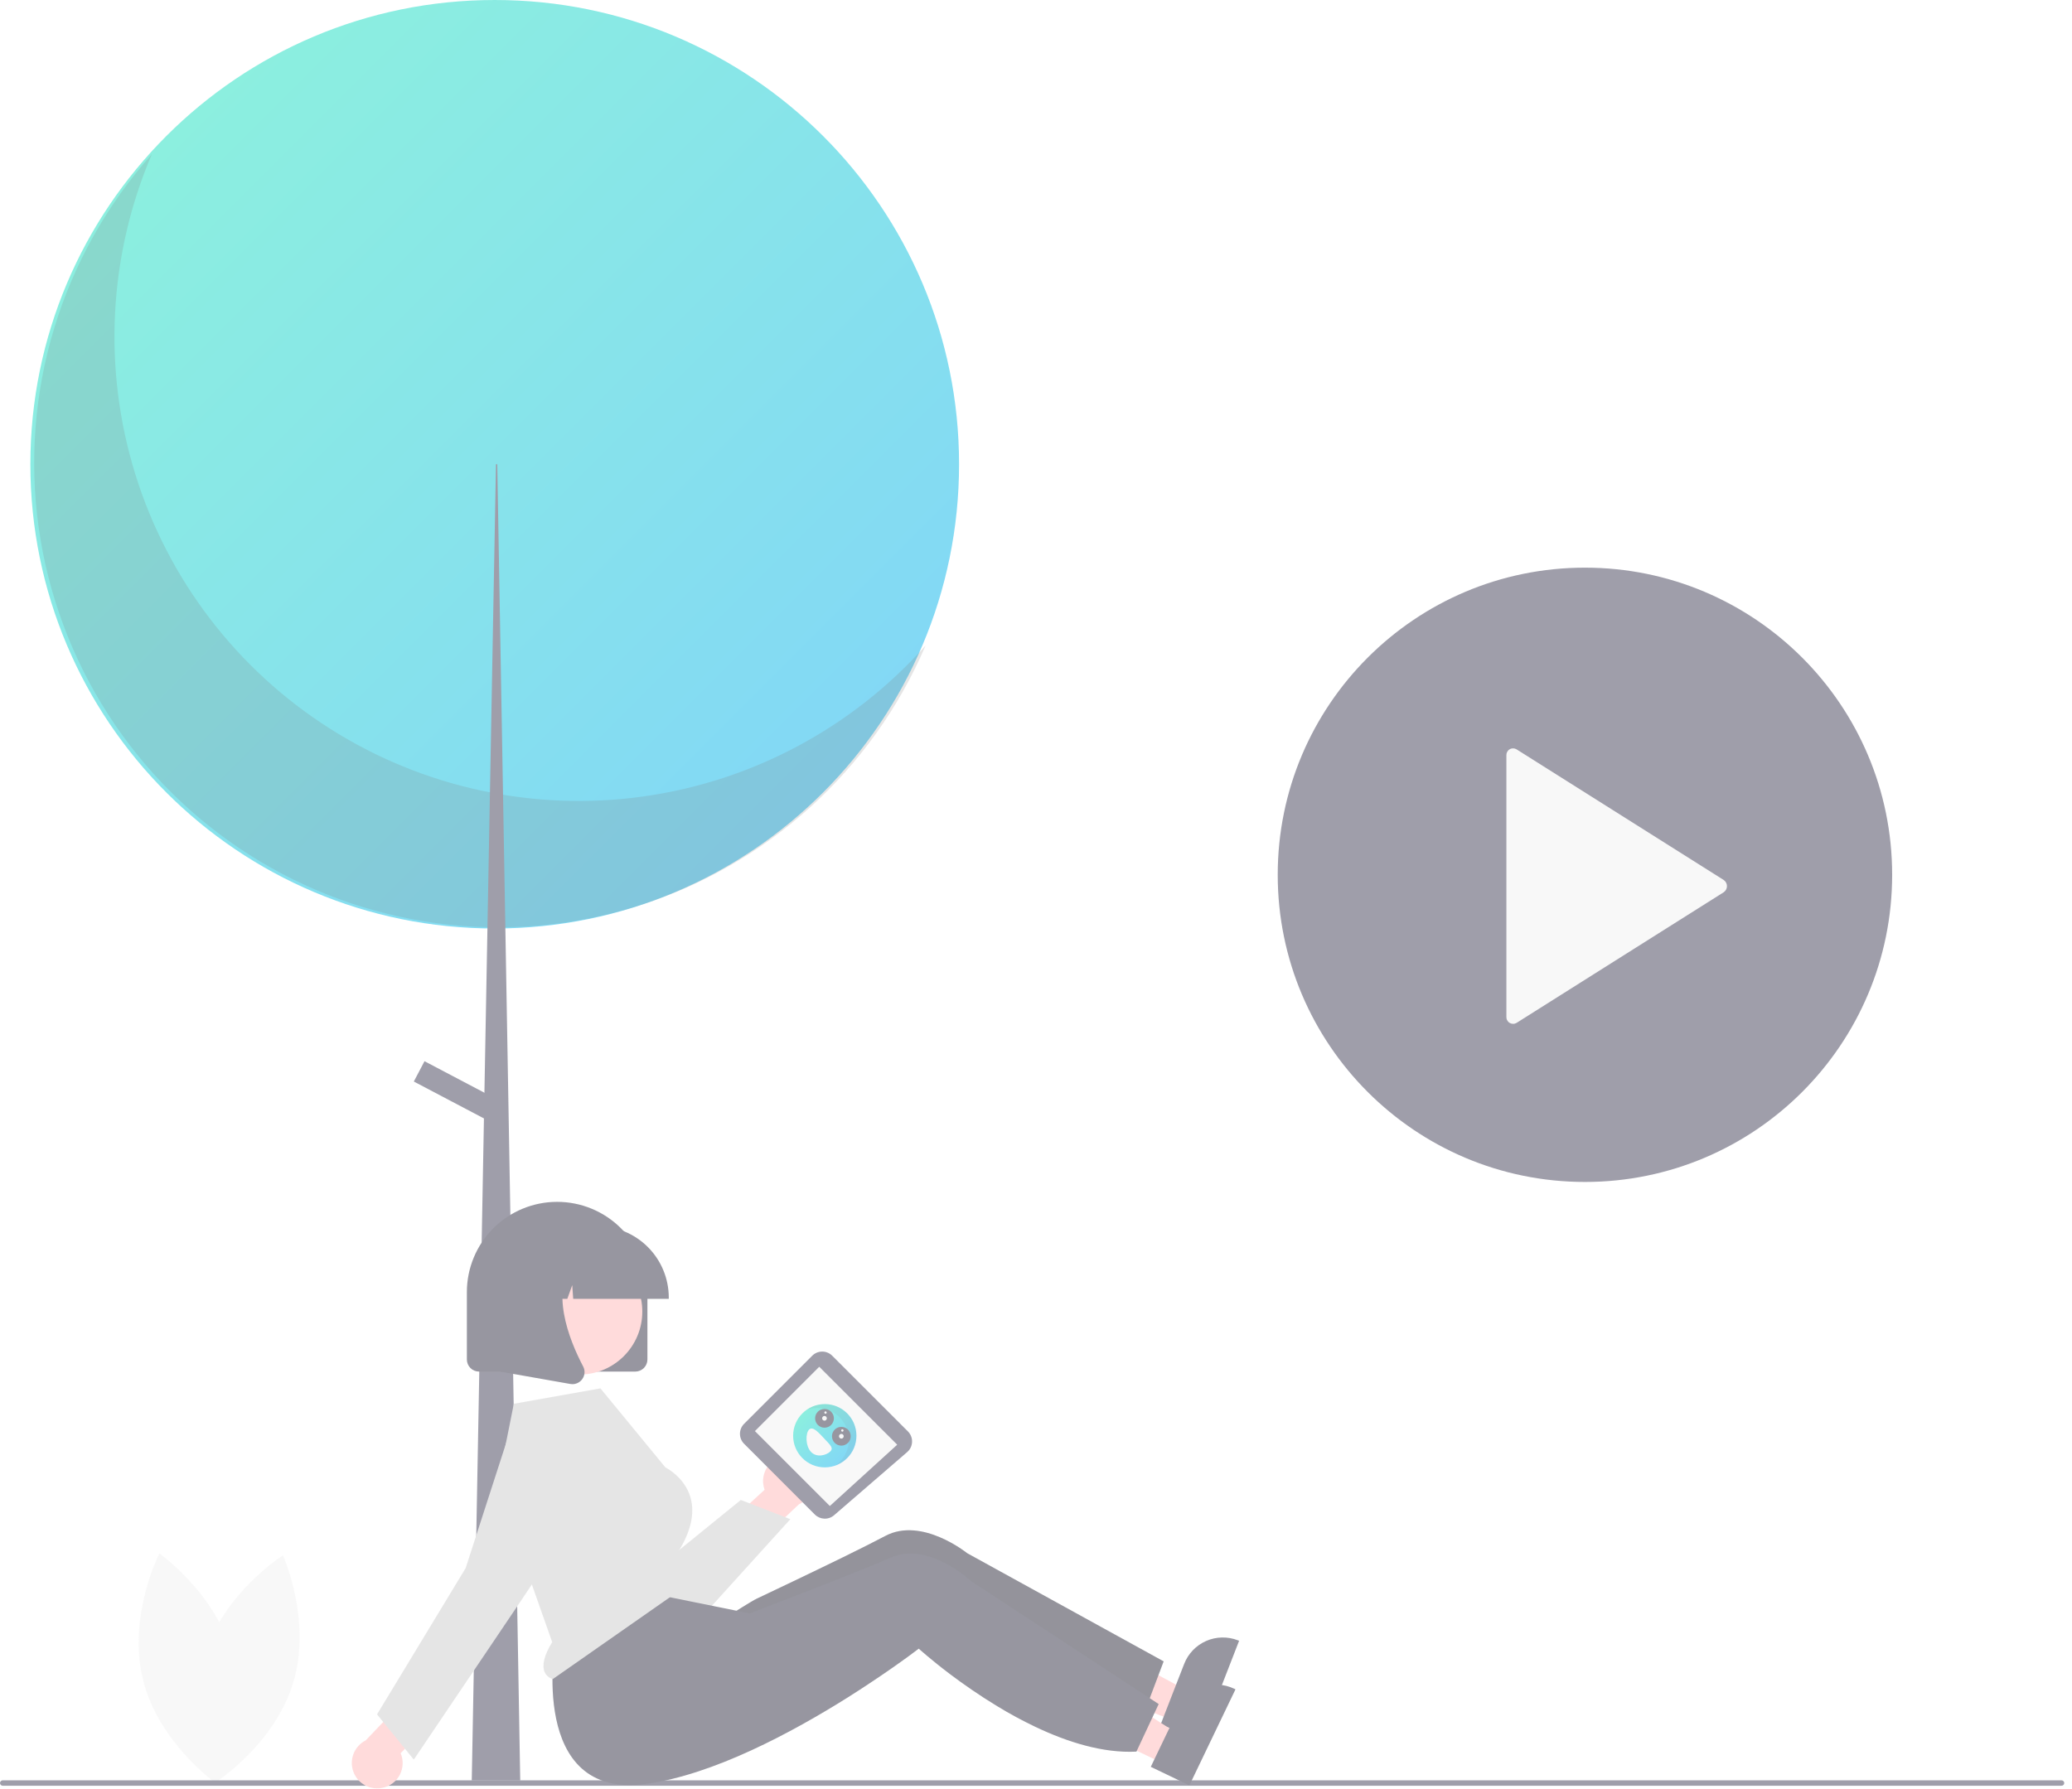
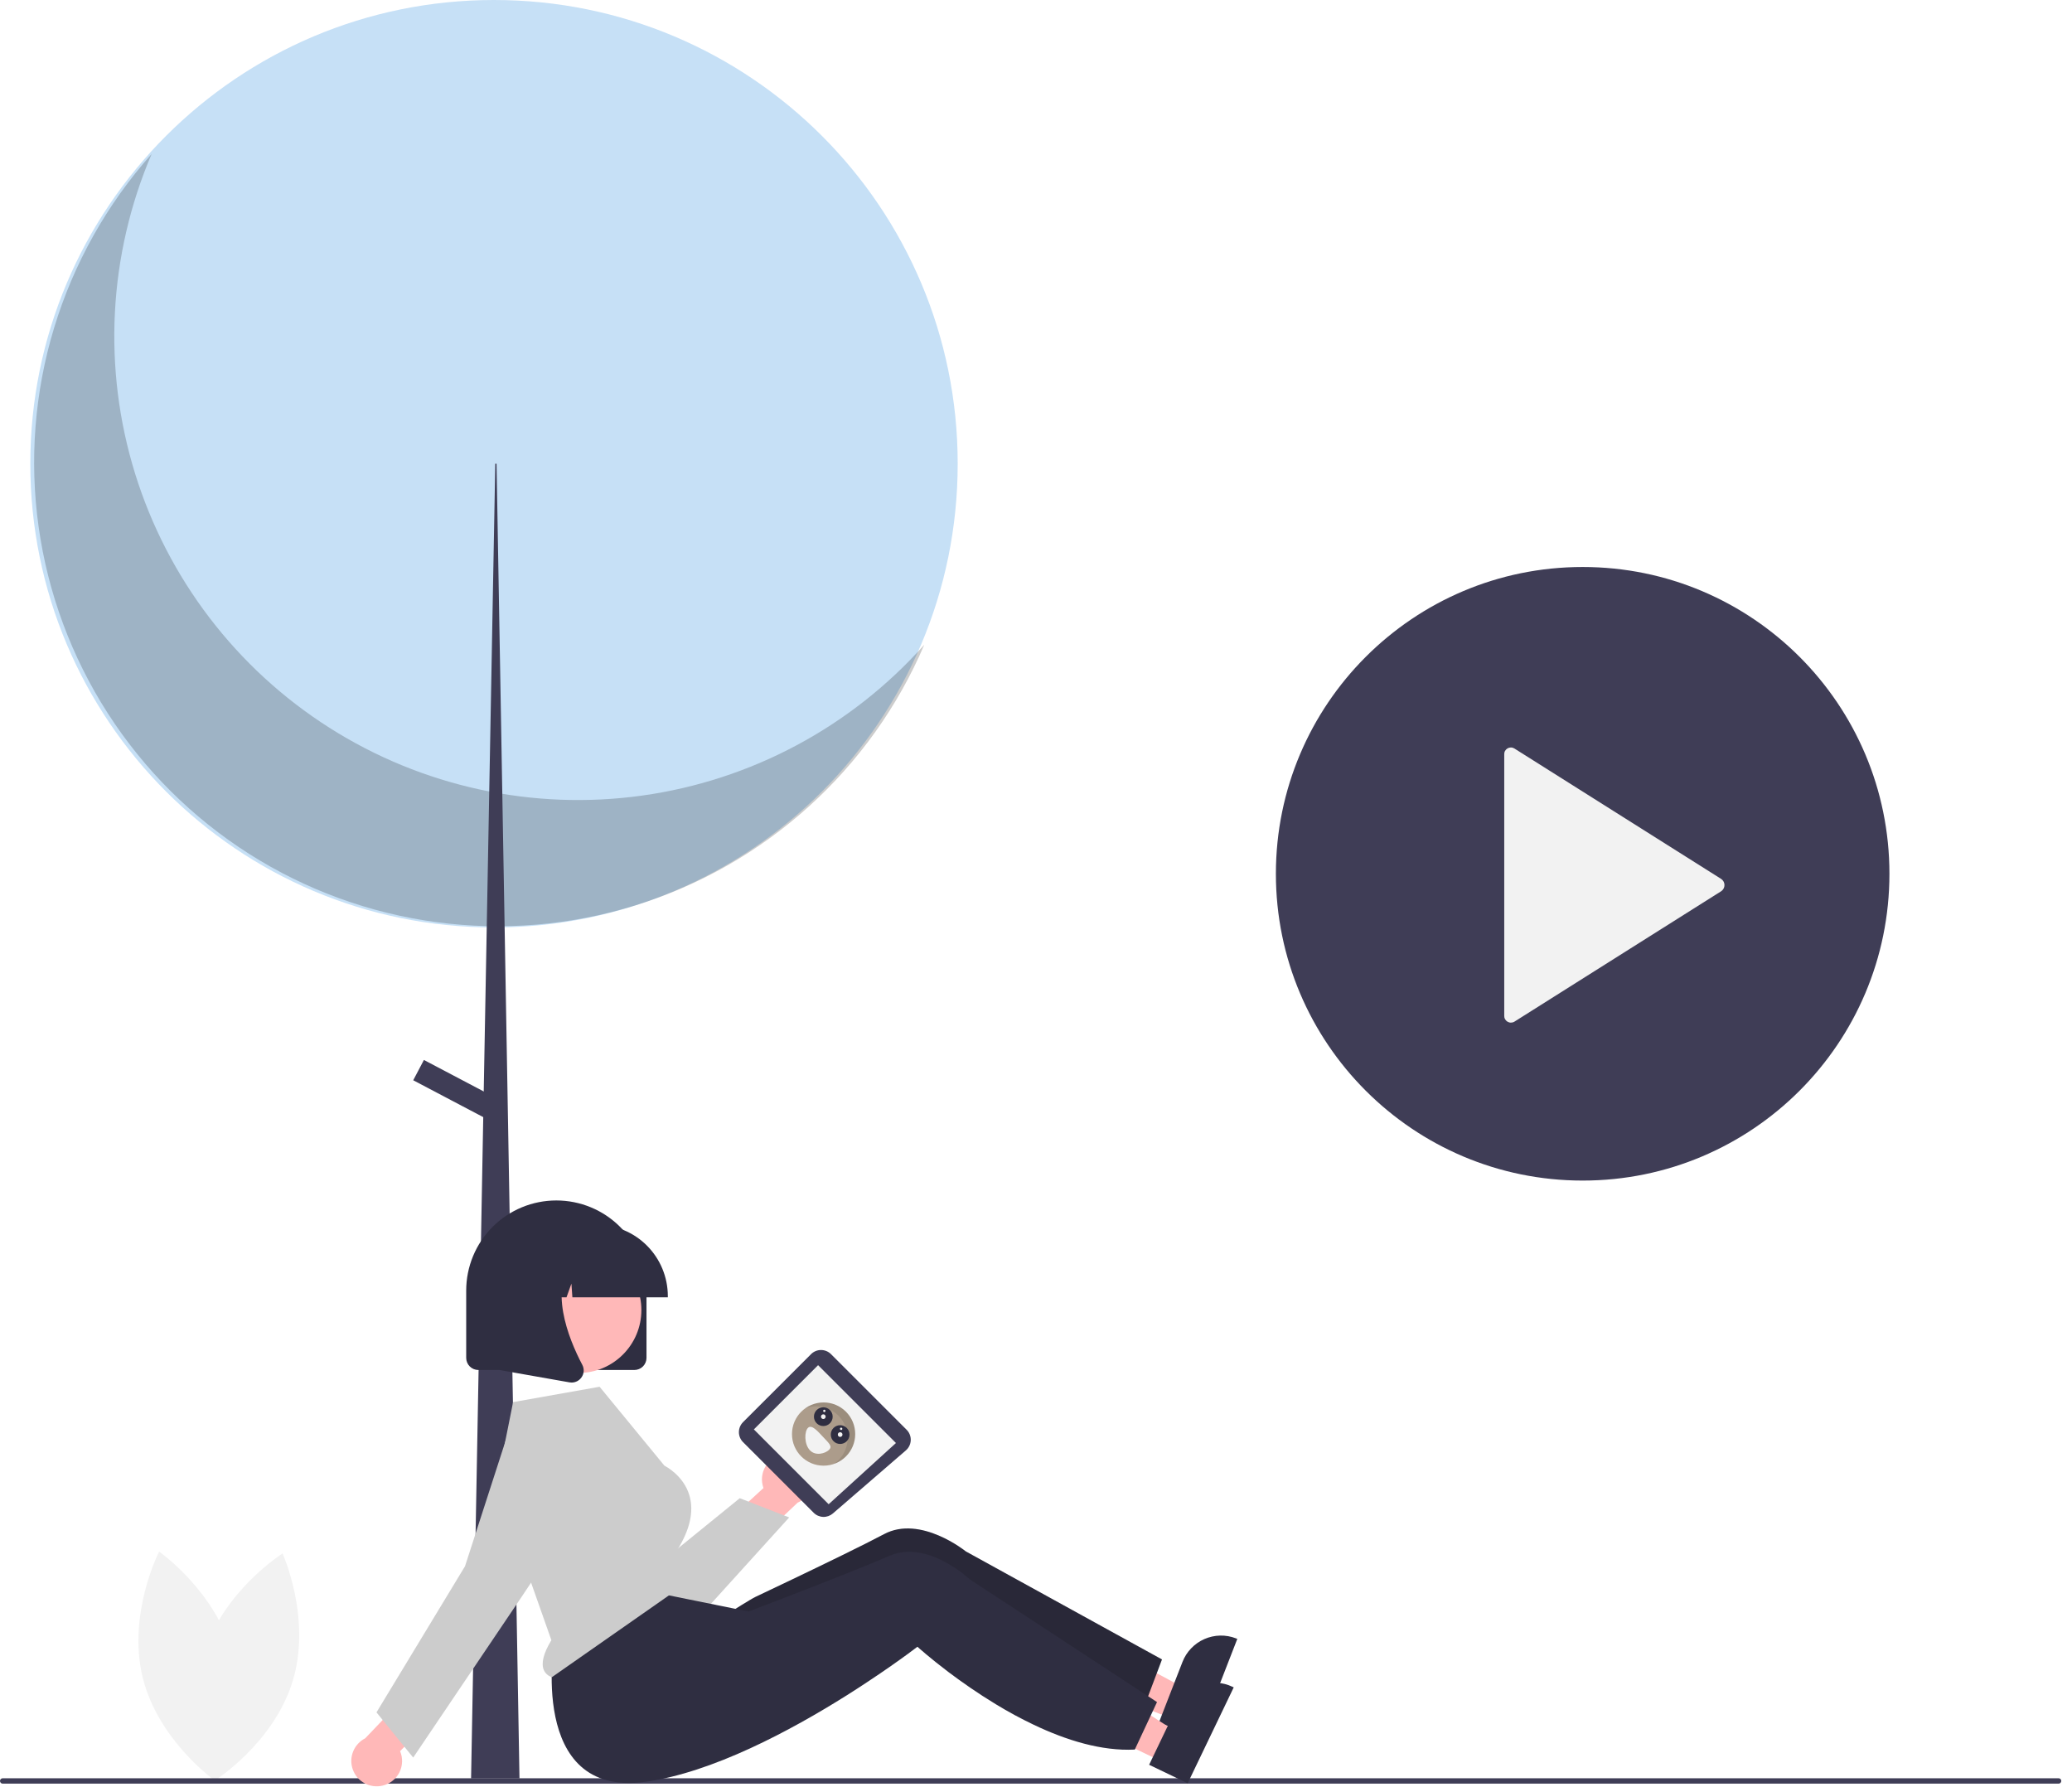
- <svg xmlns="http://www.w3.org/2000/svg" width="139" height="120" viewBox="0 0 139 120" fill="none">
-   <g opacity="0.5">
-     <path d="M13.716 111.098C12.454 115.313 14.413 119.622 14.413 119.622C14.413 119.622 18.416 117.098 19.678 112.883C20.94 108.668 18.982 104.359 18.982 104.359C18.982 104.359 14.978 106.884 13.716 111.098Z" fill="#F2F2F2" />
-     <path d="M15.632 111.212C16.694 115.482 14.535 119.694 14.535 119.694C14.535 119.694 10.654 116.984 9.593 112.714C8.531 108.445 10.69 104.233 10.69 104.233C10.69 104.233 14.57 106.943 15.632 111.212Z" fill="#F2F2F2" />
-     <path d="M78.737 115.452L79.54 113.386L71.955 109.305L70.769 112.354L78.737 115.452Z" fill="#FFB8B8" />
-     <path d="M83.04 110.062C82.7 109.93 82.337 109.866 81.972 109.874C81.606 109.882 81.246 109.961 80.912 110.109C80.578 110.256 80.275 110.467 80.023 110.731C79.77 110.995 79.572 111.307 79.44 111.647L78.898 113.04L78.063 115.189L77.859 115.716L80.536 116.758L83.125 110.096L83.04 110.062Z" fill="#2F2E41" />
-     <path d="M78.063 111.476L77.714 112.402L76.842 114.714L76.821 114.772C74.6 115.057 72.165 114.498 69.914 113.629C69.013 113.281 68.13 112.887 67.27 112.449C65.996 111.805 64.856 111.126 63.946 110.545C62.577 109.666 61.73 109.006 61.73 109.006C61.73 109.006 61.506 109.209 61.101 109.555C60.559 110.02 59.692 110.745 58.593 111.598C58.174 111.926 57.725 112.269 57.244 112.627C53.7 115.255 49.153 108.242 49.153 108.242C49.153 108.242 50.432 107.427 50.766 107.269C51.842 106.76 54.369 105.559 56.55 104.492C57.673 103.941 58.703 103.425 59.395 103.058C61.844 101.754 64.888 104.221 64.888 104.221L78.063 111.476Z" fill="#2F2E41" />
-     <path opacity="0.14" d="M78.063 111.476L77.714 112.402L76.842 114.714L76.821 114.772C74.6 115.057 72.165 114.498 69.914 113.629C69.013 113.281 68.13 112.887 67.27 112.449C65.996 111.805 64.856 111.126 63.946 110.545C62.577 109.666 61.73 109.006 61.73 109.006C61.73 109.006 61.506 109.209 61.101 109.555C60.559 110.02 59.692 110.745 58.593 111.598C58.174 111.926 57.725 112.269 57.244 112.627C53.7 115.255 49.153 108.242 49.153 108.242C49.153 108.242 50.432 107.427 50.766 107.269C51.842 106.76 54.369 105.559 56.55 104.492C57.673 103.941 58.703 103.425 59.395 103.058C61.844 101.754 64.888 104.221 64.888 104.221L78.063 111.476Z" fill="black" />
-     <path d="M33.188 62.302C50.392 62.302 64.339 48.355 64.339 31.151C64.339 13.947 50.392 0 33.188 0C15.984 0 2.037 13.947 2.037 31.151C2.037 48.355 15.984 62.302 33.188 62.302Z" fill="url(#paint0_linear)" />
-     <path opacity="0.2" d="M10.187 10.345C7.281 17.141 6.887 24.75 9.075 31.811C11.262 38.872 15.89 44.925 22.129 48.888C28.369 52.851 35.815 54.466 43.136 53.445C50.457 52.424 57.176 48.833 62.094 43.314C60.319 47.467 57.662 51.184 54.308 54.208C50.954 57.231 46.982 59.49 42.668 60.827C38.355 62.164 33.802 62.547 29.326 61.949C24.849 61.352 20.556 59.788 16.744 57.367C12.932 54.945 9.692 51.724 7.248 47.926C4.804 44.128 3.216 39.845 2.592 35.372C1.968 30.899 2.324 26.344 3.636 22.023C4.947 17.701 7.183 13.716 10.187 10.345Z" fill="black" />
-     <path d="M33.273 31.151H33.359L34.9 119.469H31.648L33.273 31.151Z" fill="#3F3D56" />
-     <path d="M28.478 71.206L27.761 72.569L32.91 75.28L33.628 73.917L28.478 71.206Z" fill="#3F3D56" />
-     <path d="M138.299 119.821H0.181C0.133 119.821 0.087 119.802 0.053 119.768C0.019 119.734 0 119.688 0 119.64C0 119.592 0.019 119.546 0.053 119.512C0.087 119.478 0.133 119.459 0.181 119.459H138.299C138.347 119.459 138.393 119.478 138.427 119.512C138.461 119.546 138.48 119.592 138.48 119.64C138.48 119.688 138.461 119.734 138.427 119.768C138.393 119.802 138.347 119.821 138.299 119.821Z" fill="#3F3D56" />
-     <path d="M42.619 92.032H32.133C31.918 92.032 31.711 91.946 31.558 91.794C31.406 91.641 31.32 91.435 31.32 91.219V86.699C31.32 85.093 31.958 83.553 33.094 82.417C34.229 81.281 35.77 80.643 37.376 80.643C38.982 80.643 40.523 81.281 41.658 82.417C42.794 83.553 43.432 85.093 43.432 86.699V91.219C43.432 91.435 43.346 91.641 43.194 91.794C43.041 91.946 42.834 92.032 42.619 92.032Z" fill="#2F2E41" />
-     <path d="M52.591 97.709C52.347 97.752 52.115 97.848 51.912 97.99C51.709 98.132 51.539 98.317 51.416 98.532C51.292 98.746 51.216 98.986 51.195 99.233C51.174 99.479 51.207 99.728 51.292 99.961L48.44 102.583L49.611 104.705L53.586 100.945C53.968 100.776 54.274 100.473 54.447 100.093C54.62 99.714 54.648 99.284 54.525 98.885C54.403 98.486 54.138 98.146 53.781 97.93C53.425 97.713 53.001 97.635 52.591 97.709Z" fill="#FFB8B8" />
-     <path d="M44.011 109.632C43.883 109.632 43.754 109.627 43.624 109.616C42.855 109.551 42.115 109.293 41.473 108.864C40.831 108.436 40.309 107.851 39.955 107.165L35.387 98.373C35.088 97.797 35.022 97.128 35.204 96.504C35.385 95.881 35.8 95.352 36.362 95.026C36.924 94.701 37.59 94.605 38.221 94.758C38.851 94.912 39.399 95.302 39.749 95.848L43.964 105.304L49.698 100.645L53.018 101.937L47.411 108.128C46.98 108.601 46.455 108.979 45.87 109.238C45.284 109.497 44.651 109.631 44.011 109.632Z" fill="#CCCCCC" />
-     <path d="M60.908 96.047L55.828 90.967C55.65 90.789 55.409 90.689 55.158 90.689C54.907 90.689 54.666 90.789 54.488 90.967L49.918 95.537C49.74 95.715 49.64 95.956 49.64 96.207C49.64 96.459 49.74 96.7 49.918 96.877L54.664 101.624C54.834 101.793 55.061 101.892 55.3 101.901C55.539 101.91 55.773 101.828 55.954 101.671L60.858 97.434C60.952 97.353 61.029 97.254 61.085 97.143C61.141 97.032 61.174 96.91 61.183 96.786C61.193 96.662 61.177 96.538 61.138 96.419C61.099 96.301 61.037 96.192 60.955 96.098C60.94 96.081 60.925 96.064 60.908 96.047Z" fill="#3F3D56" />
-     <path d="M60.189 96.938L54.959 91.709L50.644 96.025L55.67 101.051L60.189 96.938Z" fill="#F2F2F2" />
-     <path d="M55.331 98.46C56.503 98.46 57.454 97.509 57.454 96.337C57.454 95.164 56.503 94.213 55.331 94.213C54.158 94.213 53.207 95.164 53.207 96.337C53.207 97.509 54.158 98.46 55.331 98.46Z" fill="url(#paint1_linear)" />
-     <path opacity="0.1" d="M56.276 98.147C56.631 97.813 56.86 97.367 56.926 96.884C56.991 96.401 56.888 95.91 56.635 95.494C56.381 95.078 55.992 94.761 55.532 94.598C55.073 94.435 54.572 94.435 54.112 94.597C54.361 94.424 54.643 94.305 54.941 94.249C55.239 94.194 55.545 94.203 55.839 94.275C56.134 94.348 56.409 94.483 56.647 94.671C56.884 94.858 57.079 95.095 57.218 95.364C57.357 95.634 57.436 95.93 57.451 96.232C57.466 96.535 57.416 96.837 57.304 97.119C57.193 97.401 57.022 97.655 56.804 97.866C56.586 98.076 56.325 98.237 56.039 98.338C56.123 98.28 56.201 98.216 56.276 98.147Z" fill="black" />
-     <path d="M54.287 95.915C54.033 96.153 54.02 97.009 54.407 97.421C54.793 97.832 55.434 97.643 55.687 97.405C55.94 97.167 55.71 96.971 55.324 96.559C54.937 96.148 54.54 95.677 54.287 95.915Z" fill="#F2F2F2" />
-     <path d="M56.442 97.001C56.79 97.001 57.071 96.719 57.071 96.371C57.071 96.024 56.79 95.742 56.442 95.742C56.095 95.742 55.813 96.024 55.813 96.371C55.813 96.719 56.095 97.001 56.442 97.001Z" fill="#2F2E41" />
-     <path d="M55.311 95.797C55.659 95.797 55.941 95.515 55.941 95.168C55.941 94.82 55.659 94.539 55.311 94.539C54.964 94.539 54.682 94.82 54.682 95.168C54.682 95.515 54.964 95.797 55.311 95.797Z" fill="#2F2E41" />
-     <path d="M56.442 96.529C56.529 96.529 56.599 96.458 56.599 96.371C56.599 96.284 56.529 96.214 56.442 96.214C56.355 96.214 56.285 96.284 56.285 96.371C56.285 96.458 56.355 96.529 56.442 96.529Z" fill="#F2F2F2" />
-     <path d="M56.51 96.063C56.553 96.063 56.588 96.027 56.588 95.984C56.588 95.941 56.553 95.905 56.51 95.905C56.466 95.905 56.431 95.941 56.431 95.984C56.431 96.027 56.466 96.063 56.51 96.063Z" fill="#F2F2F2" />
-     <path d="M55.379 94.859C55.422 94.859 55.458 94.824 55.458 94.78C55.458 94.737 55.422 94.702 55.379 94.702C55.336 94.702 55.3 94.737 55.3 94.78C55.3 94.824 55.336 94.859 55.379 94.859Z" fill="#F2F2F2" />
-     <path d="M55.311 95.325C55.398 95.325 55.468 95.255 55.468 95.168C55.468 95.081 55.398 95.01 55.311 95.01C55.224 95.01 55.154 95.081 55.154 95.168C55.154 95.255 55.224 95.325 55.311 95.325Z" fill="#F2F2F2" />
-     <path d="M78.096 118.357L79.056 116.359L71.806 111.708L70.39 114.656L78.096 118.357Z" fill="#FFB8B8" />
-     <path d="M82.801 113.314C82.472 113.156 82.114 113.064 81.75 113.044C81.385 113.024 81.02 113.076 80.675 113.197C80.33 113.318 80.013 113.506 79.741 113.75C79.469 113.993 79.247 114.288 79.089 114.618L78.442 115.965L77.444 118.044L77.2 118.553L79.789 119.797L82.882 113.354L82.801 113.314Z" fill="#2F2E41" />
-     <path d="M77.73 114.341L77.31 115.238L76.263 117.476L76.238 117.532C74.002 117.646 71.617 116.901 69.439 115.862C68.567 115.446 67.718 114.986 66.894 114.482C65.673 113.743 64.588 112.978 63.726 112.329C62.428 111.348 61.635 110.624 61.635 110.624C61.635 110.624 61.396 110.809 60.966 111.123C60.389 111.545 59.469 112.201 58.308 112.967C57.865 113.262 57.39 113.569 56.884 113.889C53.149 116.238 47.837 119.098 43.319 119.701C35.385 120.763 37.252 110.174 37.252 110.174L43.567 106.895L46.248 107.439L49.233 108.043L50.29 108.258C50.29 108.258 50.491 108.182 50.836 108.05C51.948 107.625 54.56 106.622 56.817 105.725C57.979 105.262 59.046 104.827 59.763 104.514C62.305 103.402 65.151 106.096 65.151 106.096L77.73 114.341Z" fill="#2F2E41" />
-     <path d="M25.697 119.954C25.939 119.899 26.165 119.791 26.361 119.639C26.556 119.486 26.716 119.293 26.828 119.072C26.941 118.851 27.004 118.609 27.012 118.361C27.021 118.113 26.975 117.867 26.878 117.639L29.59 114.872L28.311 112.814L24.536 116.775C24.164 116.963 23.873 117.281 23.72 117.67C23.567 118.058 23.561 118.488 23.704 118.88C23.848 119.272 24.13 119.598 24.497 119.796C24.864 119.994 25.291 120.05 25.697 119.954L25.697 119.954Z" fill="#FFB8B8" />
-     <path d="M38.861 92.234C41.196 92.234 43.089 90.341 43.089 88.006C43.089 85.671 41.196 83.779 38.861 83.779C36.526 83.779 34.633 85.671 34.633 88.006C34.633 90.341 36.526 92.234 38.861 92.234Z" fill="#FFB8B8" />
-     <path d="M33.36 99.742L37.043 110.184L37.021 110.22C36.509 111.067 36.342 111.75 36.537 112.195C36.589 112.309 36.664 112.409 36.758 112.491C36.852 112.572 36.963 112.632 37.083 112.666L45.798 106.574L45.493 104.133L45.51 104.106C46.352 102.758 46.625 101.537 46.321 100.478C45.926 99.103 44.671 98.479 44.658 98.473L44.628 98.449L40.281 93.158L34.47 94.191L33.36 99.742Z" fill="#CCCCCC" />
-     <path d="M27.76 118.069L25.293 115.033L31.24 105.214L34.013 96.643L34.099 96.671L34.013 96.643C34.165 96.175 34.415 95.744 34.747 95.381C35.078 95.017 35.484 94.73 35.937 94.536C36.389 94.343 36.878 94.249 37.37 94.26C37.862 94.272 38.346 94.389 38.789 94.603C39.232 94.818 39.624 95.125 39.938 95.503C40.253 95.882 40.482 96.324 40.612 96.799C40.741 97.273 40.767 97.77 40.688 98.256C40.609 98.742 40.426 99.205 40.153 99.614L35.062 107.241L27.76 118.069Z" fill="#CCCCCC" />
-     <path d="M44.865 87.151H38.454L38.388 86.231L38.059 87.151H37.072L36.942 85.327L36.29 87.151H34.38V87.061C34.381 85.791 34.886 84.573 35.785 83.675C36.683 82.777 37.9 82.272 39.171 82.27H40.075C41.345 82.272 42.562 82.777 43.461 83.675C44.359 84.573 44.864 85.791 44.865 87.061V87.151Z" fill="#2F2E41" />
-     <path d="M38.401 92.876C38.353 92.876 38.305 92.872 38.257 92.863L33.562 92.035V84.276H38.731L38.603 84.425C36.822 86.501 38.164 89.868 39.121 91.69C39.192 91.823 39.224 91.974 39.212 92.124C39.201 92.275 39.148 92.419 39.058 92.541C38.983 92.644 38.884 92.729 38.77 92.787C38.656 92.846 38.529 92.876 38.401 92.876Z" fill="#2F2E41" />
-     <path d="M106.326 79.308C117.708 79.308 126.935 70.081 126.935 58.698C126.935 47.316 117.708 38.089 106.326 38.089C94.943 38.089 85.716 47.316 85.716 58.698C85.716 70.081 94.943 79.308 106.326 79.308Z" fill="#3F3D56" />
-     <path d="M101.056 50.688V68.222C101.052 68.303 101.069 68.384 101.107 68.456C101.145 68.528 101.201 68.589 101.271 68.632C101.34 68.674 101.419 68.697 101.501 68.698C101.582 68.7 101.662 68.679 101.733 68.638L115.632 59.871C115.7 59.826 115.756 59.764 115.794 59.692C115.833 59.62 115.853 59.539 115.853 59.458C115.853 59.376 115.833 59.295 115.794 59.224C115.756 59.151 115.7 59.09 115.632 59.045L101.733 50.277C101.663 50.236 101.583 50.214 101.502 50.214C101.42 50.214 101.34 50.236 101.271 50.279C101.201 50.321 101.145 50.381 101.107 50.453C101.069 50.526 101.052 50.606 101.056 50.688Z" fill="#F2F2F2" />
-   </g>
-   <defs>
-     <linearGradient id="paint0_linear" x1="-28.128" y1="30.165" x2="32.202" y2="90.495" gradientUnits="userSpaceOnUse">
-       <stop stop-color="#1DE9B6" />
-       <stop offset="1" stop-color="#03A9F4" />
-     </linearGradient>
-     <linearGradient id="paint1_linear" x1="51.151" y1="96.269" x2="55.263" y2="100.382" gradientUnits="userSpaceOnUse">
-       <stop stop-color="#1DE9B6" />
-       <stop offset="1" stop-color="#03A9F4" />
-     </linearGradient>
-   </defs>
+ <svg xmlns="http://www.w3.org/2000/svg" width="116" height="100" viewBox="0 0 116 100" fill="none">
+   <path d="M11.43 92.582C10.379 96.094 12.011 99.685 12.011 99.685C12.011 99.685 15.347 97.581 16.398 94.069C17.45 90.557 15.818 86.966 15.818 86.966C15.818 86.966 12.482 89.07 11.43 92.582Z" fill="#F2F2F2" />
+   <path d="M13.027 92.677C13.911 96.235 12.112 99.745 12.112 99.745C12.112 99.745 8.879 97.486 7.994 93.929C7.109 90.371 8.908 86.861 8.908 86.861C8.908 86.861 12.142 89.119 13.027 92.677Z" fill="#F2F2F2" />
+   <path d="M65.615 96.21L66.284 94.488L59.962 91.087L58.975 93.628L65.615 96.21Z" fill="#FFB8B8" />
+   <path d="M69.2 91.719C68.916 91.608 68.614 91.555 68.309 91.561C68.005 91.568 67.705 91.635 67.426 91.757C67.148 91.88 66.896 92.056 66.686 92.276C66.475 92.496 66.31 92.755 66.2 93.039L65.748 94.2L65.052 95.991L64.882 96.43L67.113 97.298L69.27 91.747L69.2 91.719Z" fill="#2F2E41" />
+   <path d="M65.053 92.897L64.762 93.668L64.035 95.595L64.018 95.643C62.167 95.881 60.138 95.415 58.261 94.691C57.511 94.401 56.775 94.073 56.058 93.707C54.997 93.171 54.047 92.605 53.289 92.121C52.148 91.389 51.442 90.839 51.442 90.839C51.442 90.839 51.255 91.007 50.918 91.296C50.466 91.683 49.743 92.287 48.828 92.998C48.479 93.272 48.104 93.557 47.703 93.856C44.75 96.046 40.961 90.201 40.961 90.201C40.961 90.201 42.027 89.523 42.305 89.391C43.202 88.967 45.308 87.966 47.125 87.076C48.061 86.618 48.92 86.187 49.496 85.882C51.537 84.795 54.073 86.851 54.073 86.851L65.053 92.897Z" fill="#2F2E41" />
+   <path opacity="0.14" d="M65.053 92.897L64.762 93.668L64.035 95.595L64.018 95.643C62.167 95.881 60.138 95.415 58.261 94.691C57.511 94.401 56.775 94.073 56.058 93.707C54.997 93.171 54.047 92.605 53.289 92.121C52.148 91.389 51.442 90.839 51.442 90.839C51.442 90.839 51.255 91.007 50.918 91.296C50.466 91.683 49.743 92.287 48.828 92.998C48.479 93.272 48.104 93.557 47.703 93.856C44.75 96.046 40.961 90.201 40.961 90.201C40.961 90.201 42.027 89.523 42.305 89.391C43.202 88.967 45.308 87.966 47.125 87.076C48.061 86.618 48.92 86.187 49.496 85.882C51.537 84.795 54.073 86.851 54.073 86.851L65.053 92.897Z" fill="black" />
+   <path d="M27.657 51.918C41.993 51.918 53.616 40.296 53.616 25.959C53.616 11.622 41.993 0 27.657 0C13.32 0 1.697 11.622 1.697 25.959C1.697 40.296 13.32 51.918 27.657 51.918Z" fill="#C6E0F6" />
+   <path opacity="0.2" d="M8.489 8.62C6.068 14.285 5.739 20.625 7.562 26.509C9.386 32.393 13.242 37.437 18.441 40.74C23.641 44.043 29.846 45.389 35.947 44.538C42.048 43.687 47.647 40.694 51.745 36.095C50.266 39.556 48.052 42.653 45.257 45.173C42.462 47.693 39.152 49.575 35.557 50.689C31.962 51.803 28.168 52.122 24.438 51.624C20.708 51.126 17.13 49.823 13.954 47.806C10.777 45.788 8.077 43.103 6.04 39.939C4.004 36.774 2.68 33.204 2.16 29.477C1.64 25.749 1.937 21.953 3.03 18.352C4.123 14.751 5.986 11.43 8.489 8.62Z" fill="black" />
+   <path d="M27.728 25.959H27.799L29.083 99.558H26.373L27.728 25.959Z" fill="#3F3D56" />
+   <path d="M23.732 59.338L23.134 60.474L27.425 62.733L28.023 61.597L23.732 59.338Z" fill="#3F3D56" />
+   <path d="M115.249 99.851H0.151C0.111 99.851 0.072 99.835 0.044 99.806C0.016 99.778 0 99.74 0 99.7C0 99.66 0.016 99.622 0.044 99.593C0.072 99.565 0.111 99.549 0.151 99.549H115.249C115.289 99.549 115.327 99.565 115.356 99.593C115.384 99.622 115.4 99.66 115.4 99.7C115.4 99.74 115.384 99.778 115.356 99.806C115.327 99.835 115.289 99.851 115.249 99.851Z" fill="#3F3D56" />
+   <path d="M35.516 76.694H26.778C26.598 76.693 26.426 76.622 26.299 76.495C26.172 76.368 26.1 76.195 26.1 76.016V72.249C26.1 70.911 26.632 69.627 27.578 68.681C28.525 67.734 29.808 67.203 31.147 67.203C32.485 67.203 33.769 67.734 34.715 68.681C35.662 69.627 36.194 70.911 36.194 72.249V76.016C36.194 76.195 36.122 76.368 35.995 76.495C35.868 76.622 35.696 76.693 35.516 76.694Z" fill="#2F2E41" />
+   <path d="M43.825 81.424C43.622 81.46 43.429 81.54 43.26 81.658C43.09 81.777 42.949 81.931 42.846 82.11C42.743 82.289 42.68 82.488 42.662 82.694C42.645 82.9 42.672 83.107 42.743 83.301L40.367 85.486L41.343 87.254L44.655 84.121C44.973 83.98 45.228 83.727 45.372 83.411C45.517 83.095 45.54 82.736 45.438 82.404C45.335 82.072 45.115 81.788 44.818 81.608C44.52 81.427 44.167 81.362 43.825 81.424Z" fill="#FFB8B8" />
+   <path d="M36.676 91.36C36.569 91.36 36.461 91.356 36.354 91.346C35.713 91.293 35.096 91.077 34.561 90.72C34.026 90.363 33.591 89.876 33.296 89.304L29.489 81.978C29.24 81.497 29.185 80.94 29.336 80.42C29.488 79.901 29.833 79.46 30.302 79.189C30.77 78.918 31.325 78.838 31.85 78.965C32.376 79.093 32.832 79.418 33.124 79.874L36.636 87.753L41.415 83.871L44.182 84.948L39.509 90.106C39.15 90.501 38.712 90.816 38.224 91.032C37.737 91.248 37.209 91.359 36.676 91.36Z" fill="#CCCCCC" />
+   <path d="M50.757 80.04L46.523 75.806C46.375 75.658 46.174 75.575 45.965 75.575C45.755 75.575 45.555 75.658 45.407 75.806L41.598 79.614C41.45 79.763 41.367 79.963 41.367 80.173C41.367 80.382 41.45 80.583 41.598 80.731L45.554 84.687C45.695 84.828 45.884 84.91 46.083 84.918C46.283 84.925 46.477 84.856 46.628 84.726L50.715 81.195C50.793 81.128 50.858 81.045 50.904 80.952C50.951 80.86 50.978 80.759 50.986 80.655C50.994 80.552 50.981 80.448 50.948 80.35C50.916 80.251 50.864 80.16 50.796 80.082C50.783 80.067 50.77 80.053 50.757 80.04Z" fill="#3F3D56" />
+   <path d="M50.158 80.782L45.8 76.424L42.204 80.02L46.392 84.209L50.158 80.782Z" fill="#F2F2F2" />
+   <path d="M46.109 82.05C47.086 82.05 47.878 81.258 47.878 80.281C47.878 79.303 47.086 78.511 46.109 78.511C45.131 78.511 44.339 79.303 44.339 80.281C44.339 81.258 45.131 82.05 46.109 82.05Z" fill="#AC9C8B" />
+   <path opacity="0.1" d="M46.896 81.789C47.192 81.511 47.384 81.139 47.438 80.737C47.493 80.334 47.407 79.925 47.196 79.578C46.984 79.231 46.66 78.968 46.277 78.832C45.895 78.696 45.477 78.695 45.094 78.831C45.301 78.686 45.536 78.587 45.784 78.541C46.032 78.495 46.288 78.502 46.533 78.563C46.778 78.623 47.008 78.736 47.206 78.892C47.404 79.049 47.566 79.246 47.682 79.47C47.797 79.695 47.864 79.941 47.876 80.194C47.889 80.446 47.847 80.698 47.754 80.933C47.661 81.167 47.519 81.379 47.337 81.555C47.155 81.73 46.938 81.864 46.7 81.949C46.769 81.9 46.835 81.847 46.896 81.789Z" fill="black" />
+   <path d="M45.239 79.929C45.028 80.127 45.016 80.841 45.339 81.184C45.661 81.527 46.194 81.369 46.406 81.171C46.617 80.972 46.425 80.809 46.103 80.466C45.781 80.123 45.45 79.731 45.239 79.929Z" fill="#F2F2F2" />
+   <path d="M47.035 80.834C47.325 80.834 47.559 80.599 47.559 80.309C47.559 80.02 47.325 79.785 47.035 79.785C46.746 79.785 46.511 80.02 46.511 80.309C46.511 80.599 46.746 80.834 47.035 80.834Z" fill="#2F2E41" />
+   <path d="M46.093 79.831C46.382 79.831 46.617 79.596 46.617 79.306C46.617 79.017 46.382 78.782 46.093 78.782C45.803 78.782 45.568 79.017 45.568 79.306C45.568 79.596 45.803 79.831 46.093 79.831Z" fill="#2F2E41" />
+   <path d="M47.035 80.441C47.108 80.441 47.166 80.382 47.166 80.309C47.166 80.237 47.108 80.178 47.035 80.178C46.963 80.178 46.904 80.237 46.904 80.309C46.904 80.382 46.963 80.441 47.035 80.441Z" fill="#F2F2F2" />
+   <path d="M47.092 80.052C47.128 80.052 47.157 80.023 47.157 79.987C47.157 79.951 47.128 79.921 47.092 79.921C47.055 79.921 47.026 79.951 47.026 79.987C47.026 80.023 47.055 80.052 47.092 80.052Z" fill="#F2F2F2" />
+   <path d="M46.149 79.049C46.185 79.049 46.215 79.02 46.215 78.984C46.215 78.947 46.185 78.918 46.149 78.918C46.113 78.918 46.084 78.947 46.084 78.984C46.084 79.02 46.113 79.049 46.149 79.049Z" fill="#F2F2F2" />
+   <path d="M46.093 79.438C46.165 79.438 46.224 79.379 46.224 79.306C46.224 79.234 46.165 79.175 46.093 79.175C46.02 79.175 45.962 79.234 45.962 79.306C45.962 79.379 46.02 79.438 46.093 79.438Z" fill="#F2F2F2" />
+   <path d="M65.08 98.631L65.88 96.966L59.839 93.09L58.658 95.547L65.08 98.631Z" fill="#FFB8B8" />
+   <path d="M69.001 94.429C68.726 94.297 68.429 94.22 68.125 94.204C67.821 94.187 67.516 94.23 67.229 94.331C66.942 94.432 66.677 94.588 66.451 94.791C66.224 94.995 66.04 95.24 65.908 95.515L65.368 96.637L64.537 98.37L64.334 98.795L66.491 99.831L69.069 94.462L69.001 94.429Z" fill="#2F2E41" />
+   <path d="M64.775 95.284L64.425 96.032L63.553 97.897L63.532 97.943C61.669 98.038 59.681 97.418 57.866 96.551C57.14 96.205 56.432 95.821 55.745 95.402C54.728 94.786 53.824 94.148 53.105 93.608C52.024 92.79 51.362 92.187 51.362 92.187C51.362 92.187 51.163 92.341 50.805 92.603C50.324 92.954 49.557 93.501 48.59 94.139C48.221 94.385 47.825 94.641 47.403 94.908C44.291 96.865 39.864 99.248 36.1 99.751C29.488 100.636 31.044 91.812 31.044 91.812L36.306 89.079L38.54 89.532L41.028 90.036L41.909 90.215C41.909 90.215 42.076 90.152 42.364 90.042C43.29 89.688 45.467 88.852 47.347 88.104C48.316 87.719 49.205 87.356 49.803 87.095C51.921 86.168 54.292 88.413 54.292 88.413L64.775 95.284Z" fill="#2F2E41" />
+   <path d="M21.415 99.962C21.616 99.916 21.805 99.826 21.967 99.699C22.13 99.572 22.263 99.411 22.357 99.227C22.451 99.043 22.503 98.841 22.51 98.634C22.518 98.428 22.479 98.222 22.399 98.032L24.658 95.727L23.593 94.012L20.447 97.312C20.137 97.469 19.895 97.734 19.767 98.058C19.639 98.381 19.634 98.74 19.754 99.067C19.873 99.394 20.108 99.665 20.414 99.83C20.72 99.995 21.076 100.042 21.415 99.962L21.415 99.962Z" fill="#FFB8B8" />
+   <path d="M32.384 76.862C34.33 76.862 35.907 75.284 35.907 73.339C35.907 71.393 34.33 69.815 32.384 69.815C30.438 69.815 28.861 71.393 28.861 73.339C28.861 75.284 30.438 76.862 32.384 76.862Z" fill="#FFB8B8" />
+   <path d="M27.8 83.119L30.869 91.82L30.851 91.85C30.424 92.556 30.285 93.125 30.448 93.496C30.491 93.591 30.553 93.674 30.632 93.742C30.71 93.81 30.803 93.86 30.902 93.888L38.165 88.812L37.911 86.777L37.925 86.755C38.627 85.631 38.854 84.614 38.601 83.731C38.272 82.586 37.226 82.066 37.215 82.061L37.19 82.041L33.568 77.632L28.725 78.492L27.8 83.119Z" fill="#CCCCCC" />
+   <path d="M23.133 98.391L21.077 95.861L26.034 87.679L28.344 80.536L28.416 80.559L28.344 80.536C28.471 80.146 28.679 79.787 28.956 79.484C29.232 79.181 29.57 78.941 29.948 78.78C30.325 78.619 30.732 78.541 31.142 78.55C31.552 78.56 31.955 78.658 32.324 78.836C32.694 79.015 33.02 79.271 33.282 79.586C33.544 79.902 33.735 80.27 33.843 80.665C33.951 81.061 33.972 81.475 33.907 81.88C33.841 82.285 33.689 82.671 33.461 83.012L29.219 89.368L23.133 98.391Z" fill="#CCCCCC" />
+   <path d="M37.388 72.626H32.045L31.99 71.859L31.716 72.626H30.893L30.785 71.106L30.242 72.626H28.65V72.551C28.651 71.492 29.072 70.478 29.82 69.729C30.569 68.981 31.584 68.56 32.642 68.558H33.395C34.454 68.56 35.469 68.981 36.217 69.729C36.965 70.478 37.386 71.492 37.388 72.551V72.626Z" fill="#2F2E41" />
+   <path d="M32.001 77.397C31.961 77.397 31.921 77.393 31.881 77.386L27.968 76.696V70.23H32.275L32.169 70.354C30.685 72.084 31.803 74.89 32.601 76.408C32.66 76.519 32.686 76.645 32.677 76.77C32.667 76.896 32.623 77.016 32.548 77.117C32.485 77.204 32.403 77.274 32.308 77.323C32.213 77.371 32.108 77.397 32.001 77.397Z" fill="#2F2E41" />
+   <path d="M88.605 66.09C98.09 66.09 105.779 58.4 105.779 48.915C105.779 39.43 98.09 31.741 88.605 31.741C79.12 31.741 71.43 39.43 71.43 48.915C71.43 58.4 79.12 66.09 88.605 66.09Z" fill="#3F3D56" />
+   <path d="M84.214 42.24V56.852C84.21 56.919 84.224 56.987 84.256 57.047C84.287 57.107 84.334 57.157 84.392 57.193C84.45 57.228 84.516 57.248 84.584 57.248C84.651 57.249 84.718 57.232 84.777 57.198L96.36 49.892C96.416 49.855 96.463 49.803 96.495 49.743C96.527 49.683 96.544 49.616 96.544 49.548C96.544 49.48 96.527 49.413 96.495 49.353C96.463 49.293 96.416 49.241 96.36 49.204L84.777 41.898C84.719 41.863 84.652 41.844 84.585 41.845C84.517 41.845 84.45 41.864 84.392 41.899C84.334 41.934 84.287 41.984 84.255 42.044C84.224 42.104 84.21 42.172 84.214 42.24Z" fill="#F2F2F2" />
</svg>
